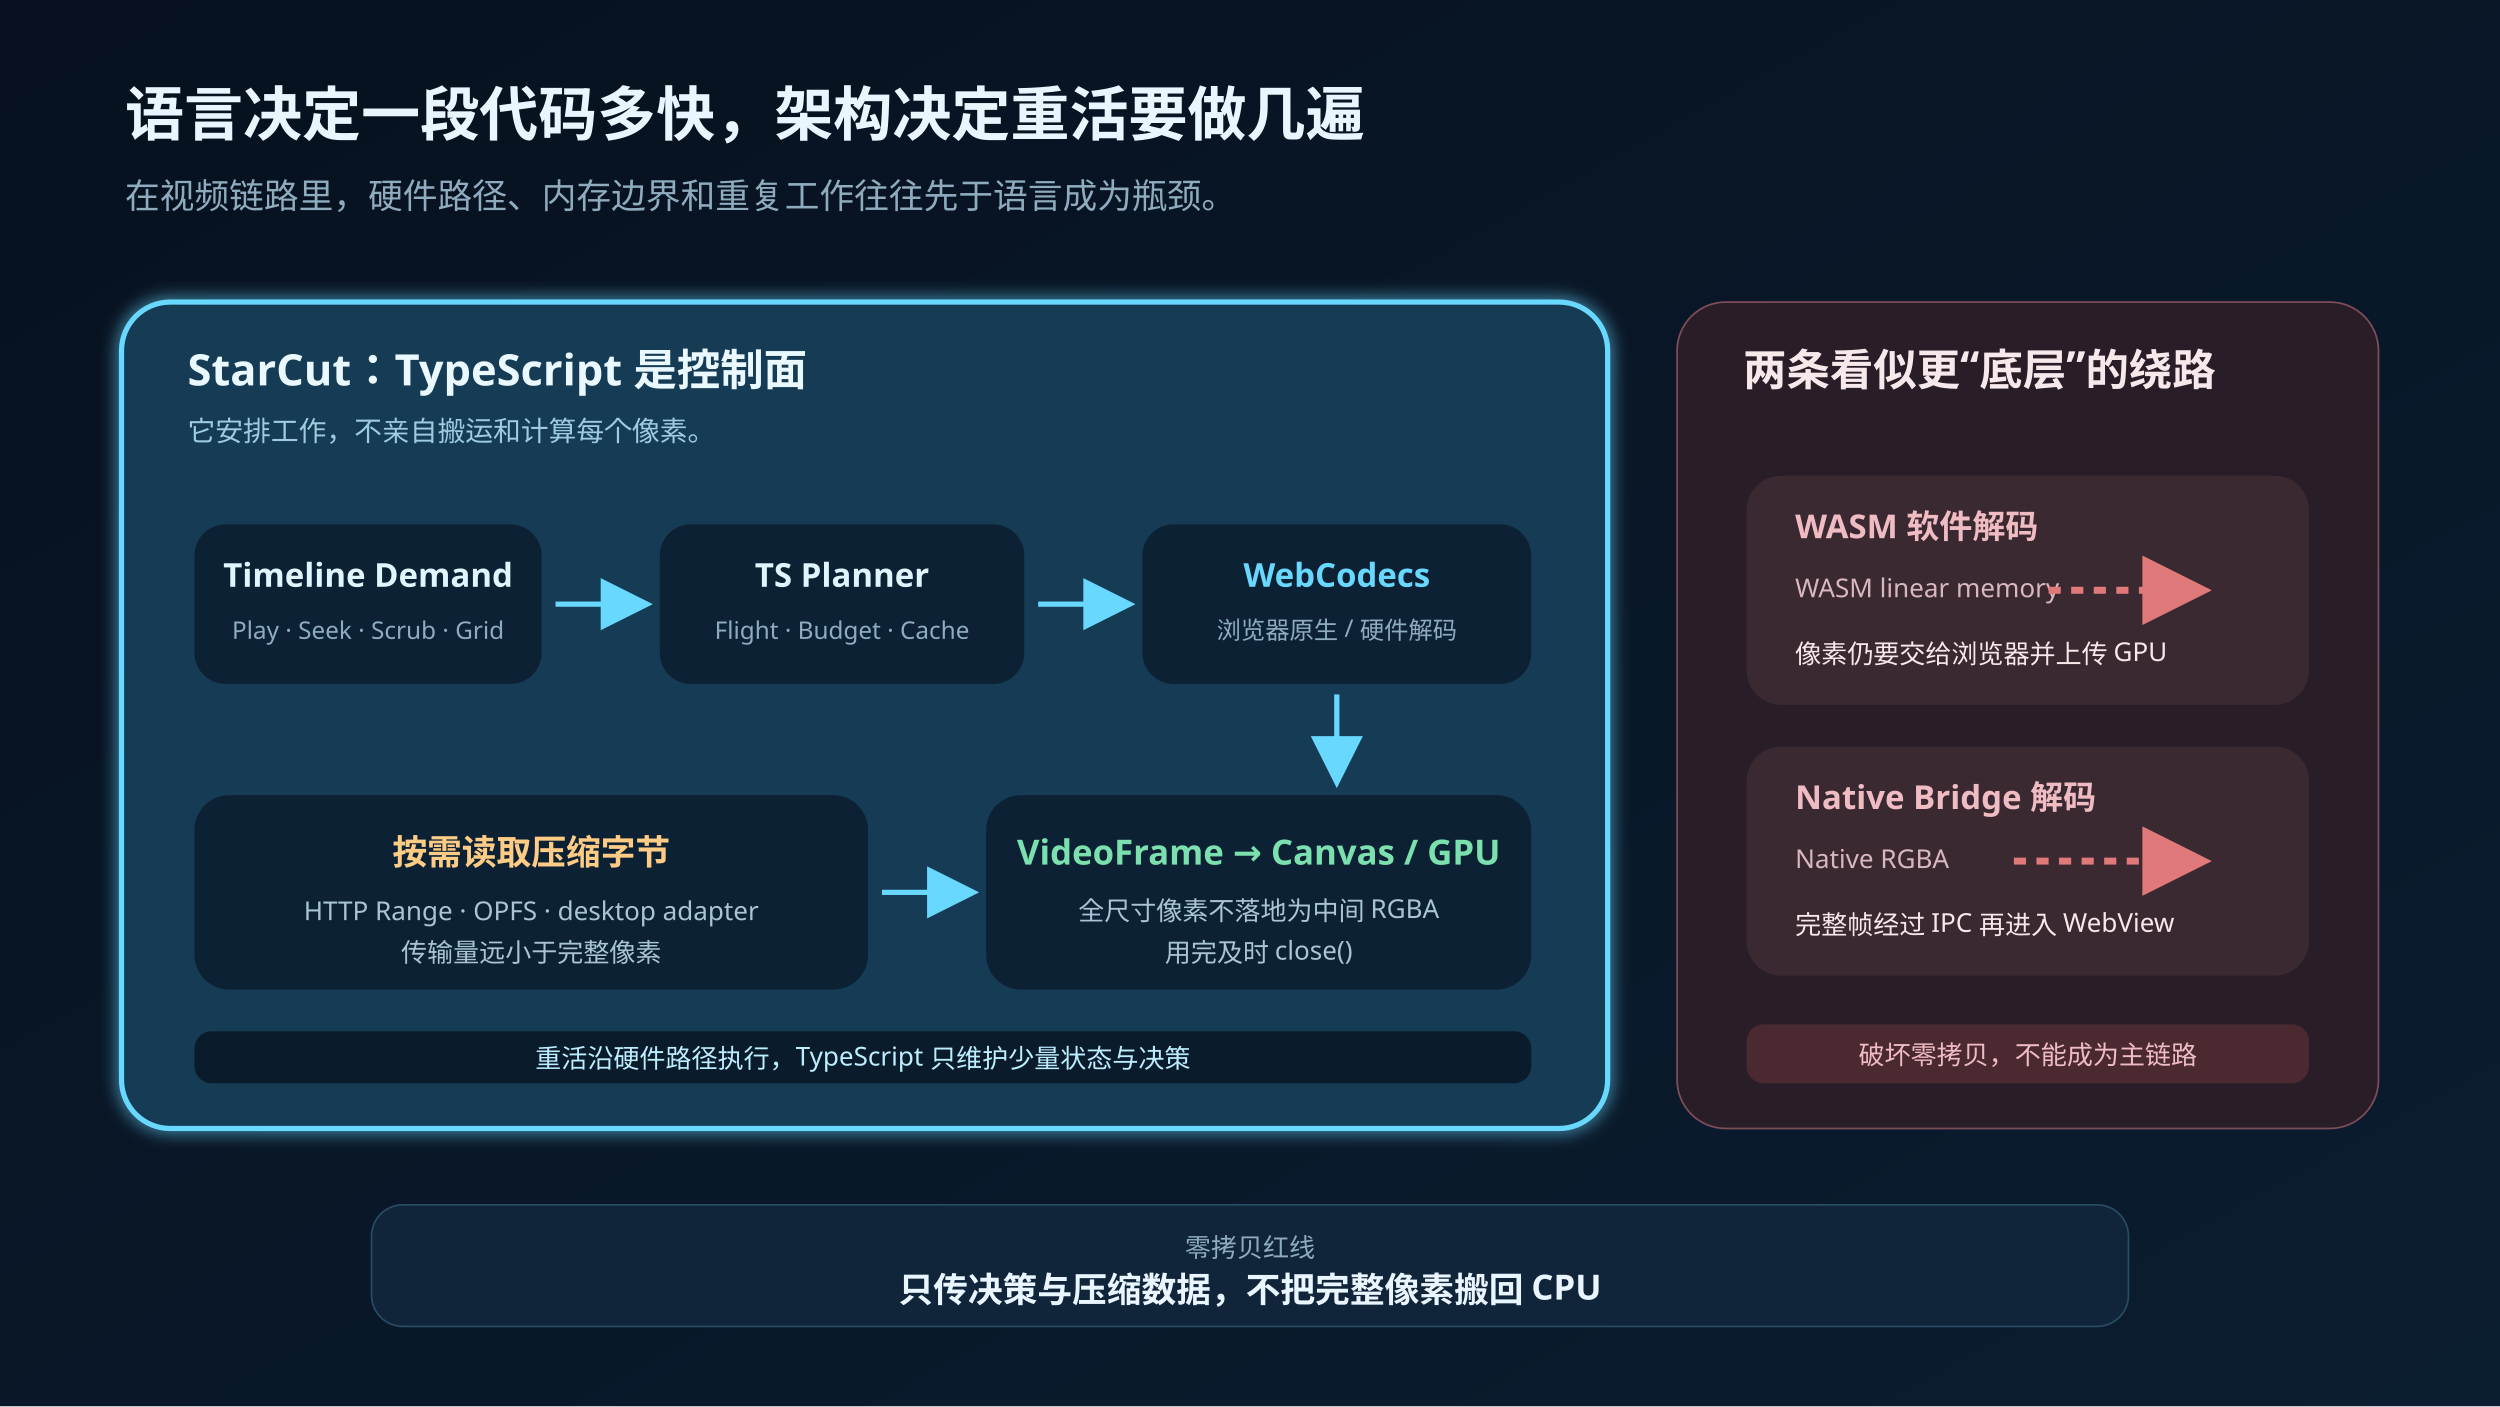
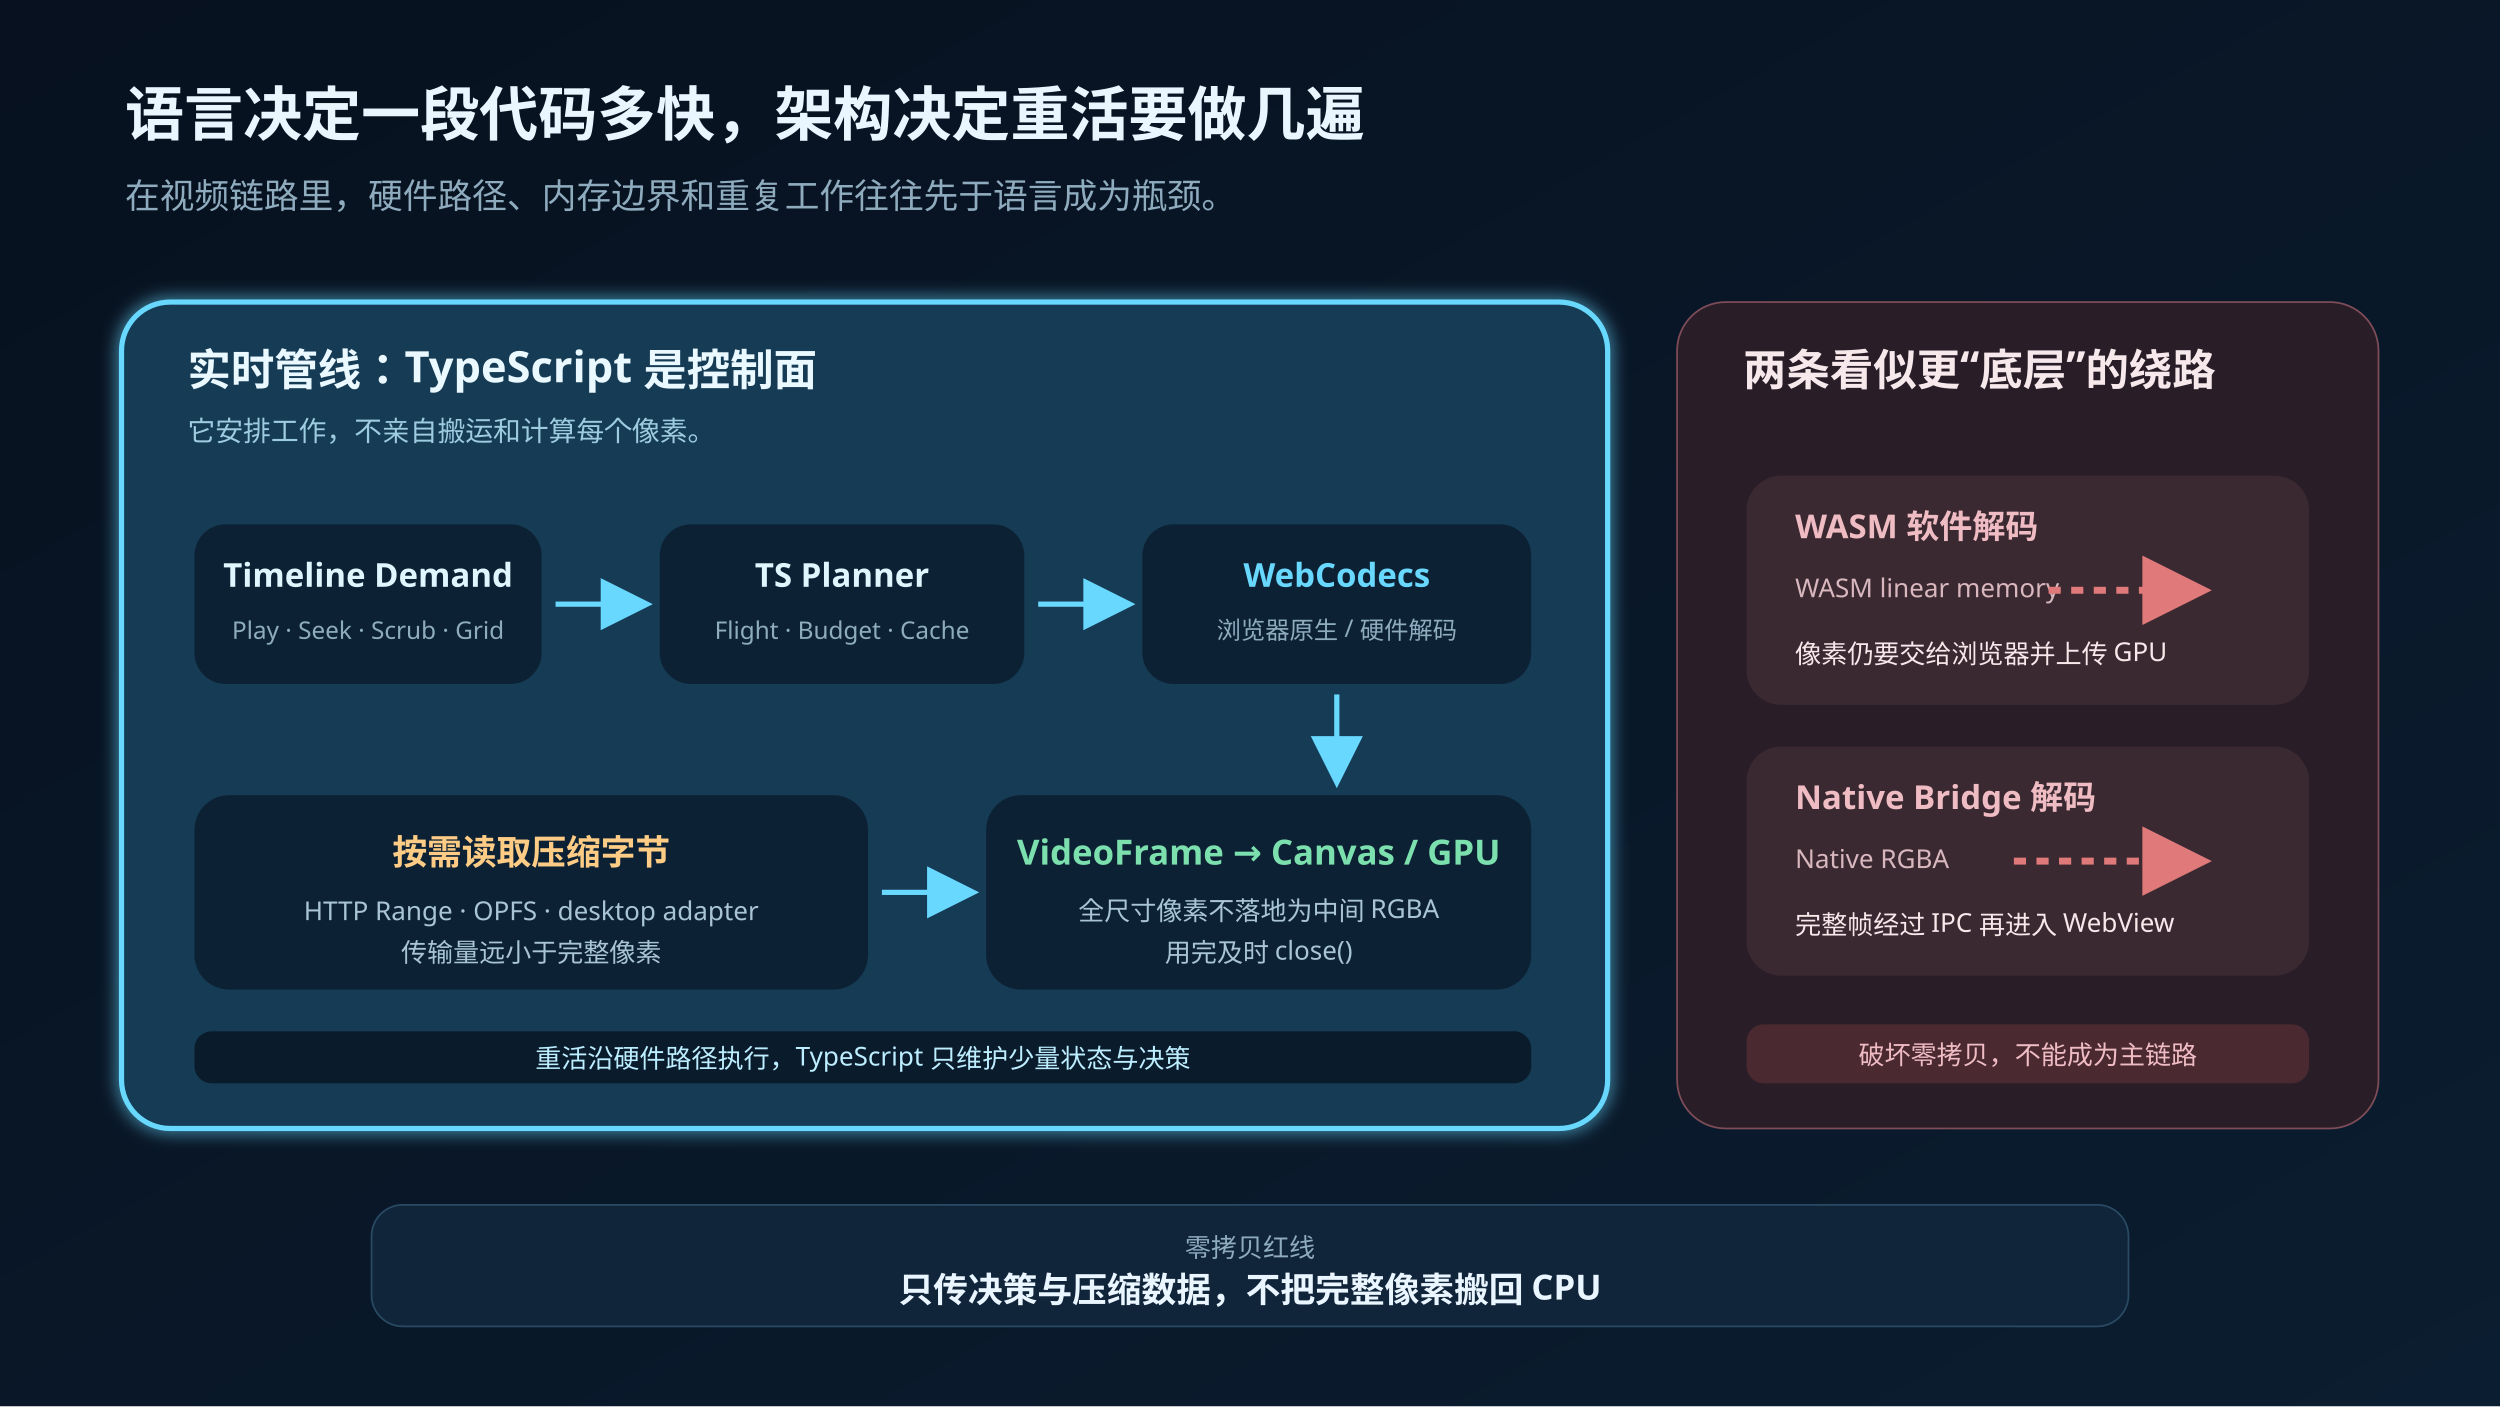
<svg xmlns="http://www.w3.org/2000/svg" width="1440" height="810" viewBox="0 0 1440 810" role="img" aria-labelledby="title desc">
  <defs>
    <linearGradient id="bg" x1="0" y1="0" x2="1" y2="1">
      <stop stop-color="#07111f" />
      <stop offset="1" stop-color="#0b1d30" />
    </linearGradient>
    <marker id="arrow" markerWidth="10" markerHeight="10" refX="8" refY="5" orient="auto">
      <path d="M0 0L10 5L0 10z" fill="#69d8ff" />
    </marker>
    <marker id="redArrow" markerWidth="10" markerHeight="10" refX="8" refY="5" orient="auto">
      <path d="M0 0L10 5L0 10z" fill="#e07979" />
    </marker>
    <filter id="glow">
      <feGaussianBlur stdDeviation="5" result="b" />
      <feMerge>
        <feMergeNode in="b" />
        <feMergeNode in="SourceGraphic" />
      </feMerge>
    </filter>
  </defs>
  <rect width="1440" height="810" fill="url(#bg)" />
  <text x="72" y="78" fill="#eaf6ff" font-size="34" font-weight="700" font-family="system-ui, sans-serif">语言决定一段代码多快，架构决定重活要做几遍</text>
  <text x="72" y="120" fill="#8facbf" font-size="20" font-family="system-ui, sans-serif">在视频链路里，硬件路径、内存边界和重复工作往往先于语言成为瓶颈。</text>
  <rect x="70" y="174" width="856" height="476" rx="28" fill="#123b55" stroke="#69d8ff" stroke-width="3" filter="url(#glow)" />
-   <text x="108" y="222" fill="#eaf9ff" font-size="25" font-weight="800" font-family="system-ui, sans-serif">StarCut：TypeScript 是控制面</text>
+   <text x="108" y="222" fill="#eaf9ff" font-size="25" font-weight="800" font-family="system-ui, sans-serif">实时管线：TypeScript 是控制面</text>
  <text x="108" y="254" fill="#9dcbe0" font-size="16" font-family="system-ui, sans-serif">它安排工作，不亲自搬运和计算每个像素。</text>
  <g font-family="system-ui, sans-serif" text-anchor="middle">
    <rect x="112" y="302" width="200" height="92" rx="18" fill="#0c2234" />
    <text x="212" y="338" fill="#dff6ff" font-size="19" font-weight="700">Timeline Demand</text>
    <text x="212" y="368" fill="#8facbf" font-size="14">Play · Seek · Scrub · Grid</text>
    <path d="M320 348H370" stroke="#69d8ff" stroke-width="3" marker-end="url(#arrow)" />
    <rect x="380" y="302" width="210" height="92" rx="18" fill="#0c2234" />
    <text x="485" y="338" fill="#dff6ff" font-size="19" font-weight="700">TS Planner</text>
    <text x="485" y="368" fill="#8facbf" font-size="14">Flight · Budget · Cache</text>
    <path d="M598 348H648" stroke="#69d8ff" stroke-width="3" marker-end="url(#arrow)" />
    <rect x="658" y="302" width="224" height="92" rx="18" fill="#0c2234" />
    <text x="770" y="338" fill="#69d8ff" font-size="19" font-weight="700">WebCodecs</text>
    <text x="770" y="368" fill="#8facbf" font-size="14">浏览器原生 / 硬件解码</text>
    <path d="M770 400V448" stroke="#69d8ff" stroke-width="3" marker-end="url(#arrow)" />
    <rect x="568" y="458" width="314" height="112" rx="20" fill="#0c2234" />
    <text x="725" y="498" fill="#7ce0ae" font-size="20" font-weight="700">VideoFrame → Canvas / GPU</text>
    <text x="725" y="530" fill="#a9c4d5" font-size="15">全尺寸像素不落地为中间 RGBA</text>
    <text x="725" y="554" fill="#a9c4d5" font-size="15">用完及时 close()</text>
    <rect x="112" y="458" width="388" height="112" rx="20" fill="#0c2234" />
    <text x="306" y="498" fill="#ffcc86" font-size="20" font-weight="700">按需读取压缩字节</text>
    <text x="306" y="530" fill="#a9c4d5" font-size="15">HTTP Range · OPFS · desktop adapter</text>
    <text x="306" y="554" fill="#a9c4d5" font-size="15">传输量远小于完整像素</text>
    <path d="M508 514H558" stroke="#69d8ff" stroke-width="3" marker-end="url(#arrow)" />
  </g>
  <rect x="112" y="594" width="770" height="30" rx="10" fill="#0a1c2c" />
  <text x="497" y="615" fill="#bdeeff" font-size="15" text-anchor="middle" font-family="system-ui, sans-serif">重活沿硬件路径执行，TypeScript 只维护少量状态与决策</text>
  <rect x="966" y="174" width="404" height="476" rx="28" fill="#291d27" stroke="#7e4d58" />
  <text x="1004" y="222" fill="#f7e8eb" font-size="25" font-weight="800" font-family="system-ui, sans-serif">两条看似更“底层”的绕路</text>
  <g font-family="system-ui, sans-serif">
    <rect x="1006" y="274" width="324" height="132" rx="20" fill="#3b2931" />
    <text x="1034" y="310" fill="#f0bcc3" font-size="19" font-weight="700">WASM 软件解码</text>
    <text x="1034" y="344" fill="#d8b7be" font-size="15">WASM linear memory</text>
    <path d="M1180 340H1266" stroke="#e07979" stroke-width="4" stroke-dasharray="7 6" marker-end="url(#redArrow)" />
    <text x="1034" y="382" fill="#f7e8eb" font-size="15">像素仍要交给浏览器并上传 GPU</text>
    <rect x="1006" y="430" width="324" height="132" rx="20" fill="#3b2931" />
    <text x="1034" y="466" fill="#f0bcc3" font-size="19" font-weight="700">Native Bridge 解码</text>
    <text x="1034" y="500" fill="#d8b7be" font-size="15">Native RGBA</text>
    <path d="M1160 496H1266" stroke="#e07979" stroke-width="4" stroke-dasharray="7 6" marker-end="url(#redArrow)" />
    <text x="1034" y="538" fill="#f7e8eb" font-size="15">完整帧经过 IPC 再进入 WebView</text>
  </g>
  <rect x="1006" y="590" width="324" height="34" rx="10" fill="#4a2931" />
  <text x="1168" y="613" fill="#f0bcc3" font-size="15" text-anchor="middle" font-family="system-ui, sans-serif">破坏零拷贝，不能成为主链路</text>
  <g transform="translate(214 694)" font-family="system-ui, sans-serif" text-anchor="middle">
    <rect width="1012" height="70" rx="18" fill="#10243a" stroke="#294a63" />
    <text x="506" y="30" fill="#8facbf" font-size="15">零拷贝红线</text>
    <text x="506" y="56" fill="#eaf6ff" font-size="20" font-weight="800">只传决策与压缩数据，不把完整像素搬回 CPU</text>
  </g>
</svg>
